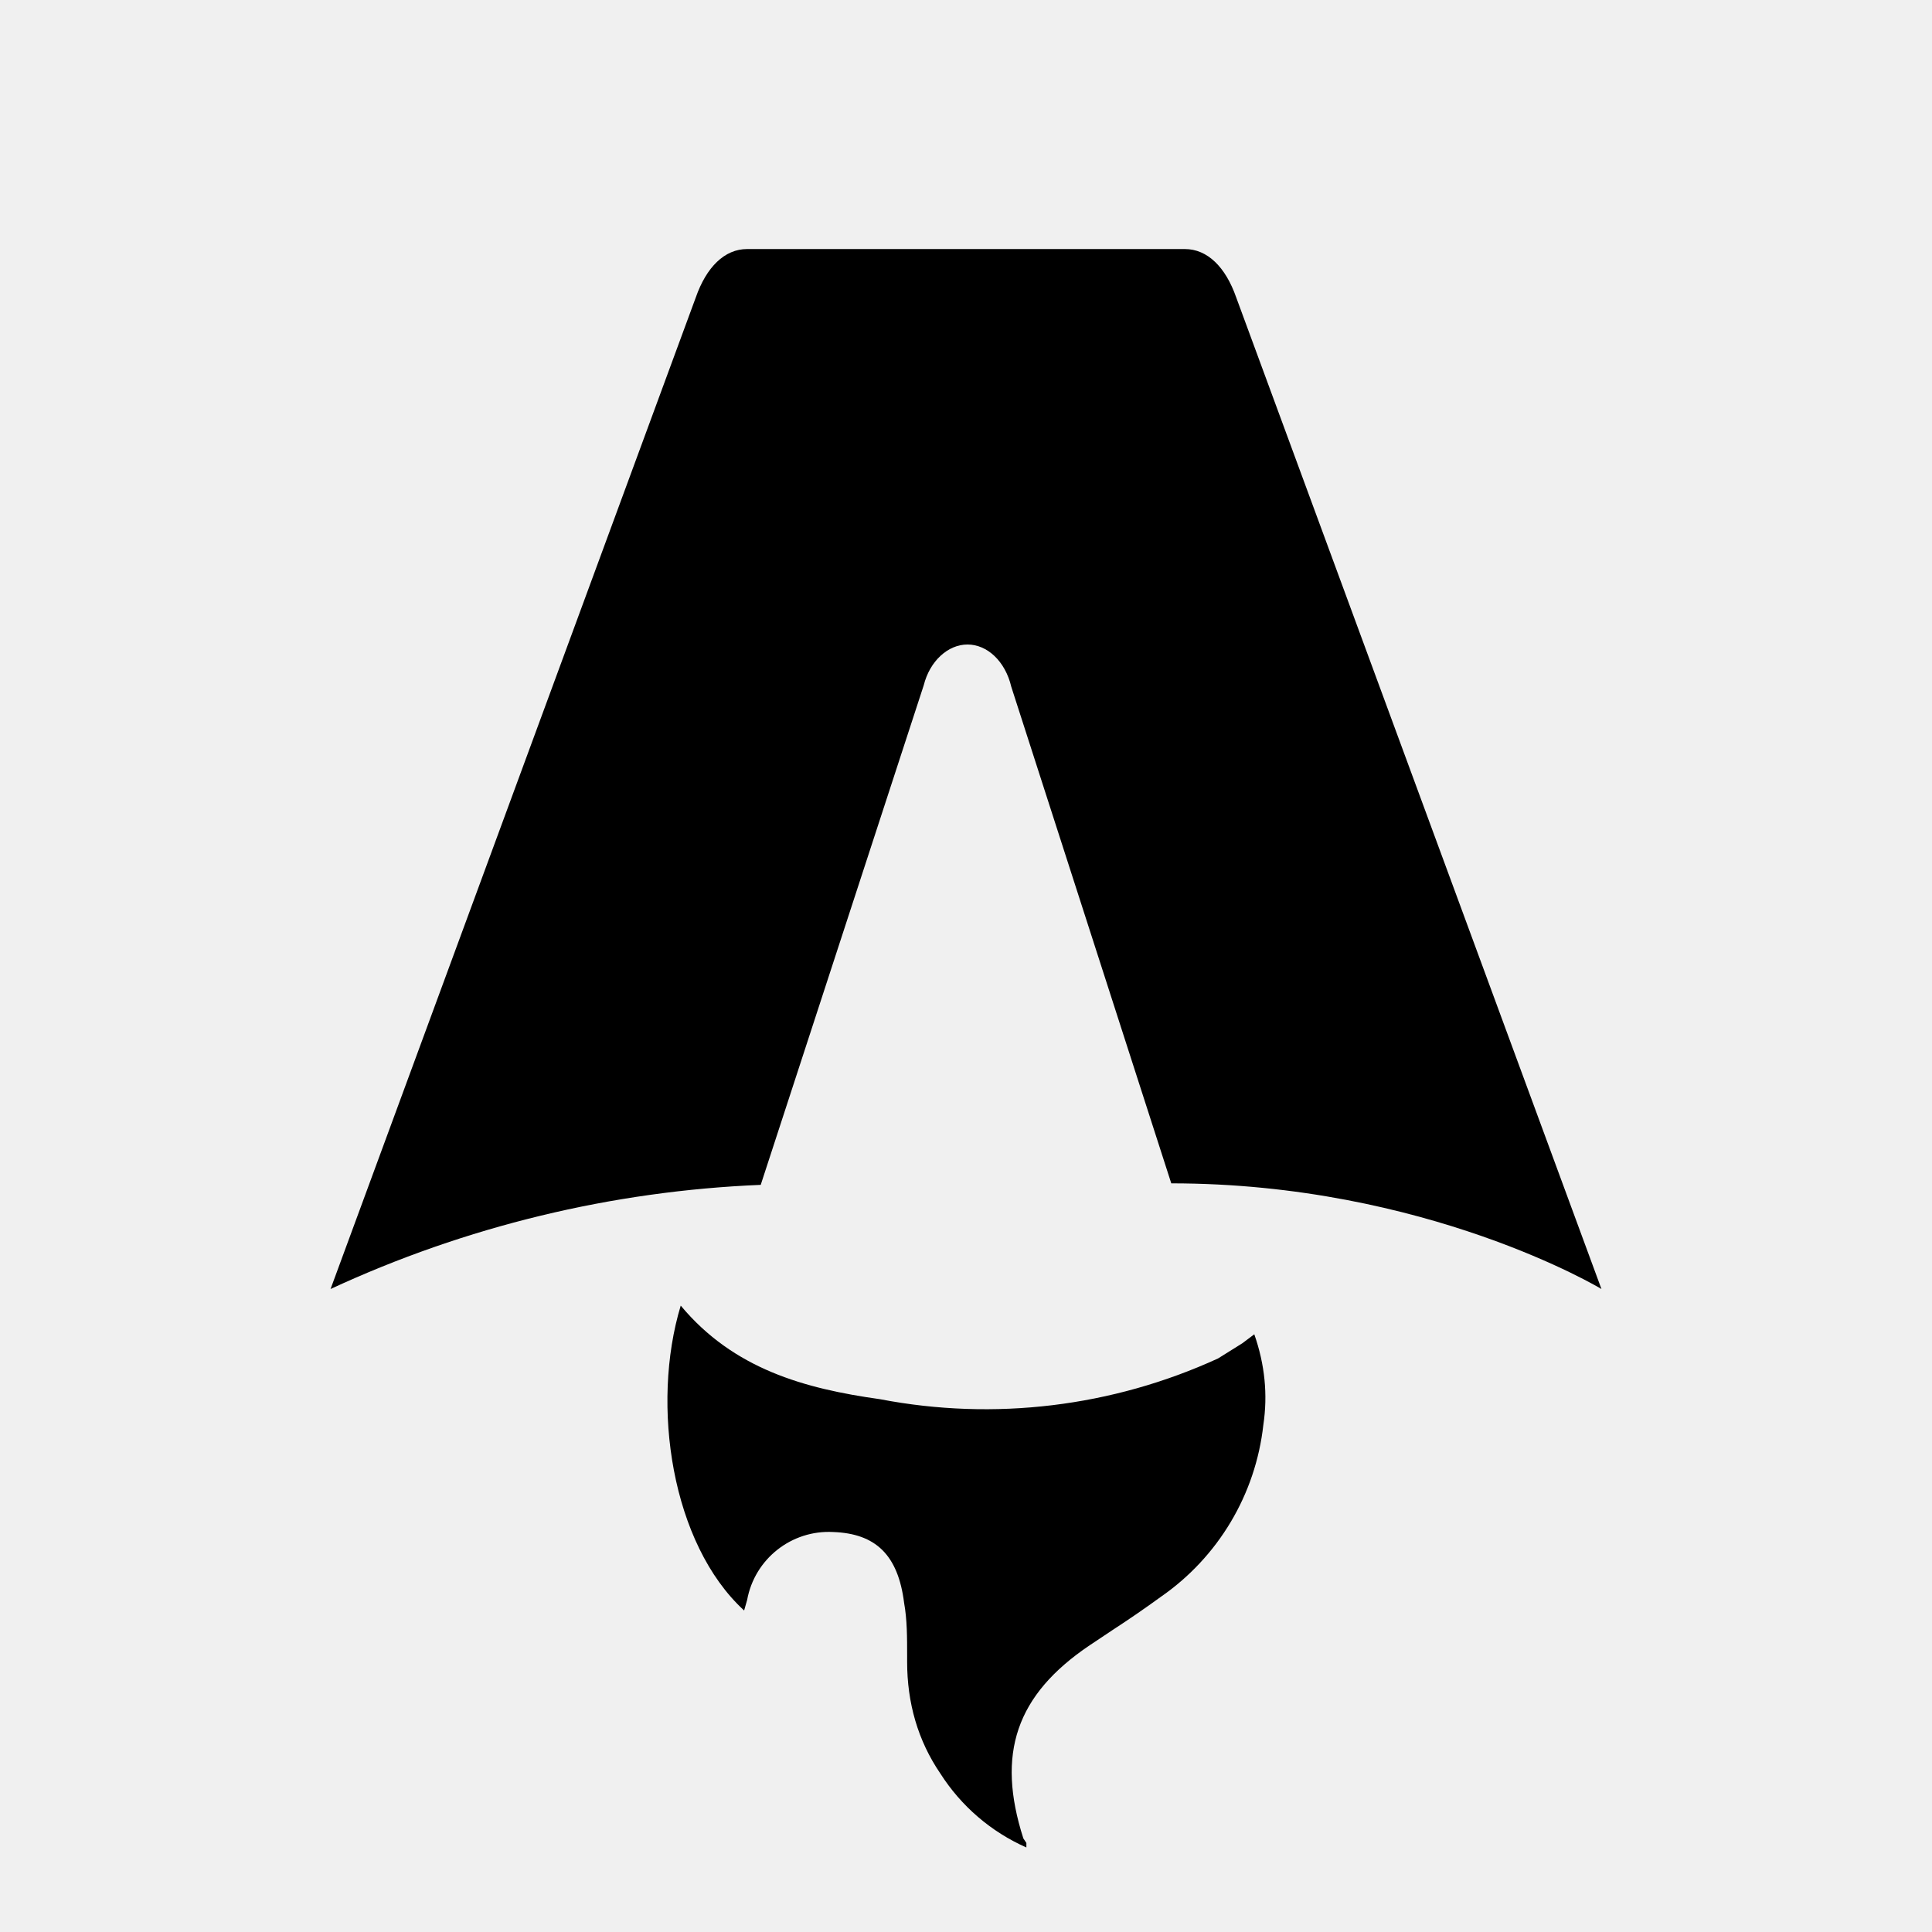
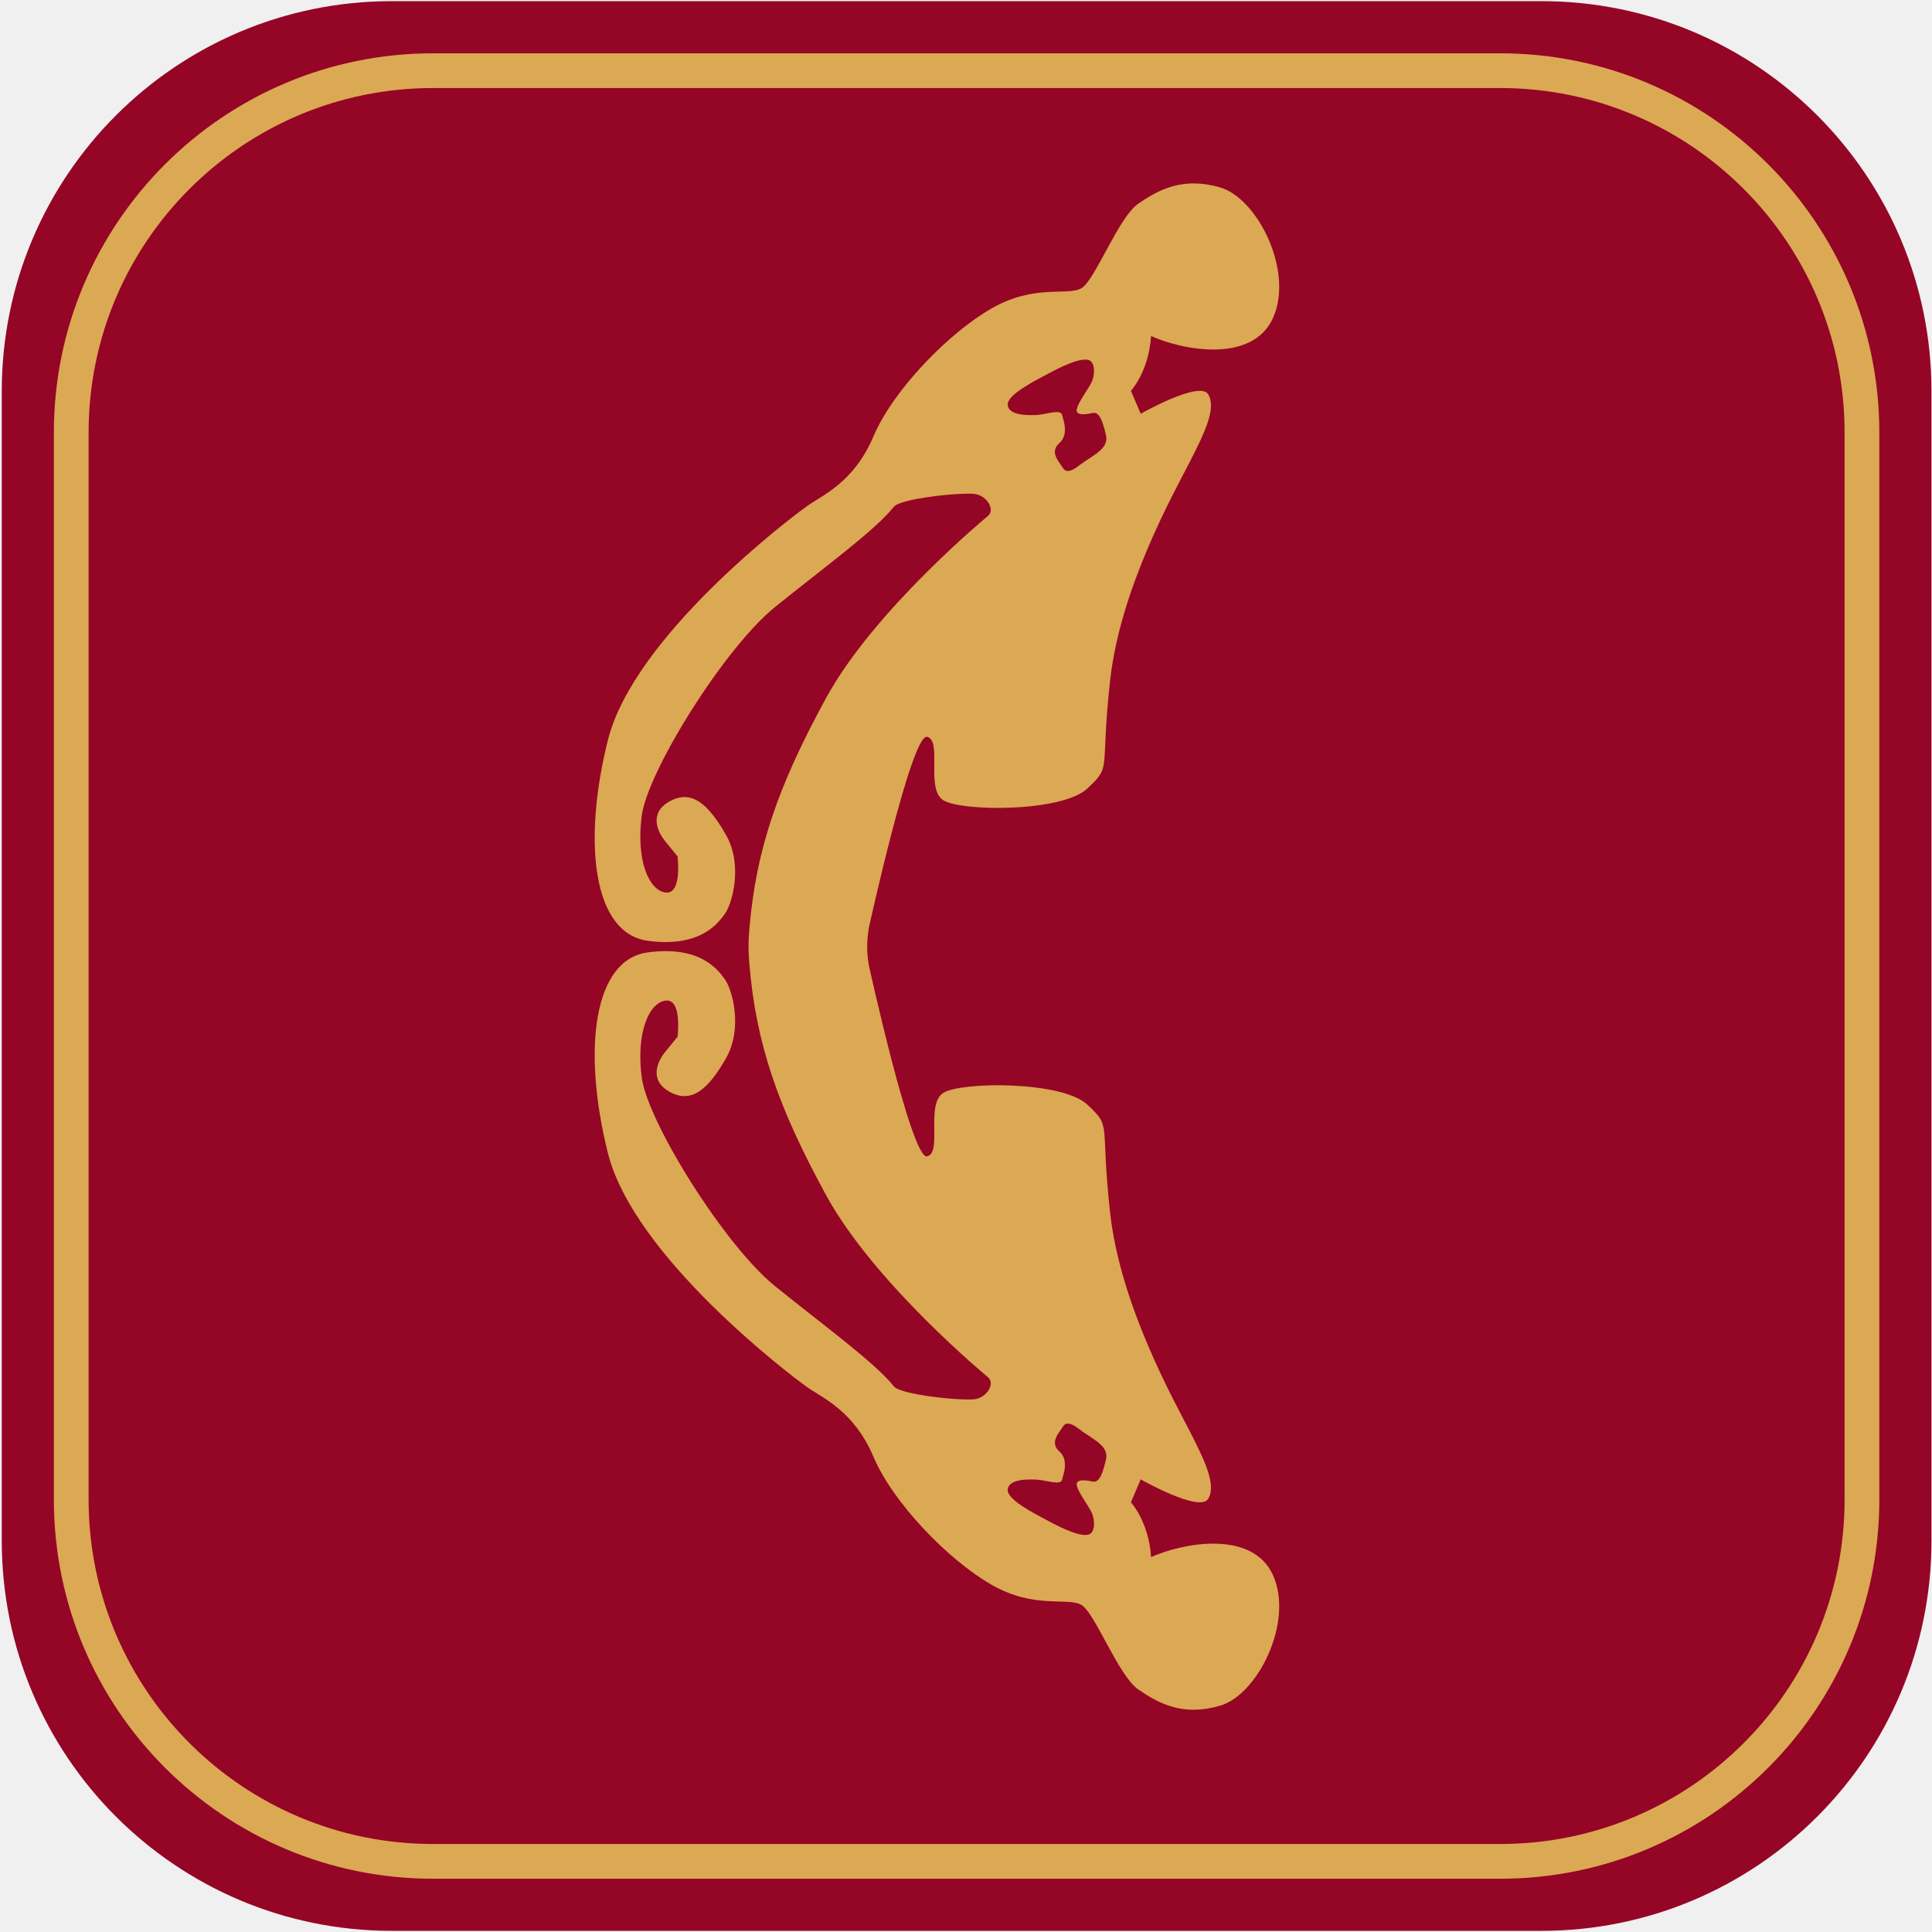
- <svg xmlns="http://www.w3.org/2000/svg" fill="none" viewBox="0 0 128 128">
-   <path d="M50.4 78.5a75.1 75.1 0 0 0-28.5 6.9l24.2-65.7c.7-2 1.9-3.2 3.4-3.2h29c1.5 0 2.7 1.2 3.4 3.2l24.2 65.7s-11.6-7-28.5-7L67 45.5c-.4-1.7-1.6-2.8-2.9-2.8-1.3 0-2.5 1.1-2.9 2.7L50.4 78.5Zm-1.1 28.2Zm-4.2-20.2c-2 6.6-.6 15.8 4.2 20.2a17.5 17.5 0 0 1 .2-.7 5.5 5.5 0 0 1 5.7-4.5c2.8.1 4.3 1.5 4.7 4.7.2 1.1.2 2.3.2 3.5v.4c0 2.7.7 5.2 2.2 7.4a13 13 0 0 0 5.7 4.9v-.3l-.2-.3c-1.8-5.6-.5-9.5 4.4-12.8l1.5-1a73 73 0 0 0 3.2-2.2 16 16 0 0 0 6.8-11.4c.3-2 .1-4-.6-6l-.8.6-1.6 1a37 37 0 0 1-22.4 2.7c-5-.7-9.7-2-13.2-6.2Z" />
-   <style>
-         path { fill: #000; }
-         @media (prefers-color-scheme: dark) {
-             path { fill: #FFF; }
-         }
-     </style>
+ <svg xmlns="http://www.w3.org/2000/svg" viewBox="90.8 90.8 500.6 500.6">
+   <path fill="#950526" d="M 490.21 591.1 L 192.3 591.1 C 136.49 591.1 91.26 545.86 91.26 490.05 L 91.26 192.14 C 91.26 136.33 136.49 91.1 192.3 91.1 L 490.21 91.1 C 546.02 91.1 591.26 136.33 591.26 192.14 L 591.26 490.05 C 591.26 545.86 546.02 591.1 490.21 591.1 " />
+   <path fill="#dba853" d="M 377.38 468.92 C 376.54 472.56 375.65 475.03 374 474.69 C 372.35 474.37 370.29 474.03 369.85 475.03 C 369.23 476.39 373.15 481.26 373.81 483.05 C 374.47 484.84 374.5 487.25 373.39 488.14 C 371.45 489.7 364.75 486.13 362.53 484.95 C 358.39 482.75 351.58 479.27 351.91 476.7 C 352.25 474.05 356.94 474.05 359.46 474.19 C 361.97 474.33 365.56 475.75 365.98 474.23 C 366.39 472.71 367.78 469.1 365.27 466.86 C 362.75 464.63 365.12 462.17 365.9 460.92 C 366.44 460.05 367.14 458.53 370.36 461.05 C 373.57 463.57 378.22 465.29 377.38 468.92 M 362.53 187.55 C 364.75 186.37 371.45 182.8 373.38 184.36 C 374.5 185.25 374.47 187.66 373.81 189.45 C 373.15 191.25 369.23 196.11 369.84 197.48 C 370.29 198.47 372.35 198.14 374 197.8 C 375.65 197.48 376.54 199.94 377.38 203.58 C 378.22 207.21 373.57 208.94 370.36 211.45 C 367.14 213.97 366.44 212.45 365.89 211.57 C 365.11 210.33 362.75 207.87 365.26 205.64 C 367.78 203.4 366.39 199.8 365.98 198.27 C 365.55 196.75 361.97 198.17 359.45 198.32 C 356.94 198.45 352.24 198.45 351.91 195.8 C 351.58 193.23 358.39 189.75 362.53 187.55 M 389.06 494.26 C 388.46 485.01 383.83 480.07 383.83 480.07 L 386.37 474.12 C 386.37 474.12 401.59 482.78 403.83 479.19 C 406.07 475.62 402.93 469.2 399.05 461.59 C 395.17 453.98 381.15 429.21 378.46 405.19 C 375.78 381.17 379.06 383.1 372.5 376.99 C 365.93 370.87 339.82 371.02 335.19 374 C 330.57 376.99 335.04 389.52 331.01 390.42 C 326.99 391.31 315.91 340.85 315.91 340.85 C 315.91 340.85 315.48 338.46 315.49 336.07 C 315.5 333.73 315.91 331.28 315.91 331.28 C 315.91 331.28 326.99 280.82 331.01 281.72 C 335.04 282.62 330.57 295.15 335.19 298.13 C 339.82 301.12 365.93 301.26 372.5 295.15 C 379.06 289.03 375.78 290.97 378.46 266.95 C 381.15 242.92 395.17 218.16 399.05 210.55 C 402.93 202.94 406.07 196.52 403.83 192.94 C 401.59 189.36 386.37 198.01 386.37 198.01 L 383.83 192.07 C 383.83 192.07 388.46 187.12 389.06 177.87 C 396.96 181.45 415.32 185.18 420.69 173.1 C 426.06 161.01 416.66 142.21 406.96 139.37 C 397.26 136.54 391 139.97 385.77 143.55 C 380.55 147.14 374.58 163.4 371 165.49 C 367.42 167.57 358.92 164.29 347.73 170.71 C 336.53 177.12 322.21 191.9 317.14 203.83 C 312.07 215.77 304.01 219.05 299.98 221.89 C 295.95 224.72 254.97 255.66 248.28 282.67 C 241.59 309.69 244.69 332.63 258.56 334.55 C 272.42 336.46 276.98 329.86 278.69 327.48 C 280.4 325.11 283.44 315.08 278.91 307.13 C 274.38 299.19 270.07 295.32 264.43 298.37 C 258.78 301.41 261.24 306.39 263.09 308.69 C 264.95 311 266.36 312.7 266.36 312.7 C 266.36 312.7 267.62 322.66 263.24 322.06 C 258.86 321.47 255.59 313.59 257.08 302.16 C 258.56 290.72 278.51 258.65 291.65 248.06 C 304.8 237.46 317.53 228.21 322.36 222.17 C 323.97 219.89 340.47 218.28 343.55 218.82 C 346.64 219.36 348.65 222.92 346.83 224.45 C 346.83 224.45 317.42 248.67 304.88 271.6 C 292.34 294.52 286.72 310.96 284.99 331.28 C 284.99 331.28 284.75 333.91 284.75 336.07 C 284.75 338.23 284.99 340.85 284.99 340.85 C 286.72 361.18 292.34 377.62 304.88 400.54 C 317.42 423.46 346.83 447.68 346.83 447.68 C 348.65 449.22 346.64 452.78 343.55 453.32 C 340.47 453.85 323.97 452.25 322.36 449.96 C 317.53 443.93 304.8 434.67 291.65 424.08 C 278.51 413.49 258.56 381.42 257.08 369.98 C 255.59 358.54 258.86 350.67 263.24 350.07 C 267.62 349.48 266.36 359.43 266.36 359.43 C 266.36 359.43 264.95 361.14 263.09 363.44 C 261.24 365.75 258.78 370.73 264.43 373.77 C 270.07 376.82 274.38 372.95 278.91 365.01 C 283.44 357.06 280.4 347.03 278.69 344.65 C 276.98 342.28 272.42 335.68 258.56 337.59 C 244.69 339.51 241.59 362.45 248.28 389.46 C 254.97 416.47 295.95 447.41 299.98 450.25 C 304.01 453.08 312.07 456.37 317.14 468.3 C 322.21 480.24 336.53 495.01 347.73 501.43 C 358.92 507.84 367.42 504.56 371 506.65 C 374.58 508.74 380.55 525 385.77 528.58 C 391 532.16 397.26 535.6 406.96 532.76 C 416.66 529.93 426.06 511.13 420.69 499.04 C 415.32 486.96 396.96 490.69 389.06 494.26 " />
+   <path fill="none" stroke-width="9" stroke-linecap="butt" stroke-linejoin="miter" stroke="#dba853" stroke-opacity="1" stroke-miterlimit="10" d="M 0 -0 L -276.47 -0 C -328.25 -0 -370.23 41.97 -370.23 93.76 L -370.23 370.23 C -370.23 422.02 -328.25 463.99 -276.47 463.99 L 0 463.99 C 51.78 463.99 93.76 422.02 93.76 370.23 L 93.76 93.76 C 93.76 41.97 51.78 -0 0 -0 Z M 0 -0 " transform="matrix(1, 0, 0, -1, 479.49, 573.1)" />
</svg>
